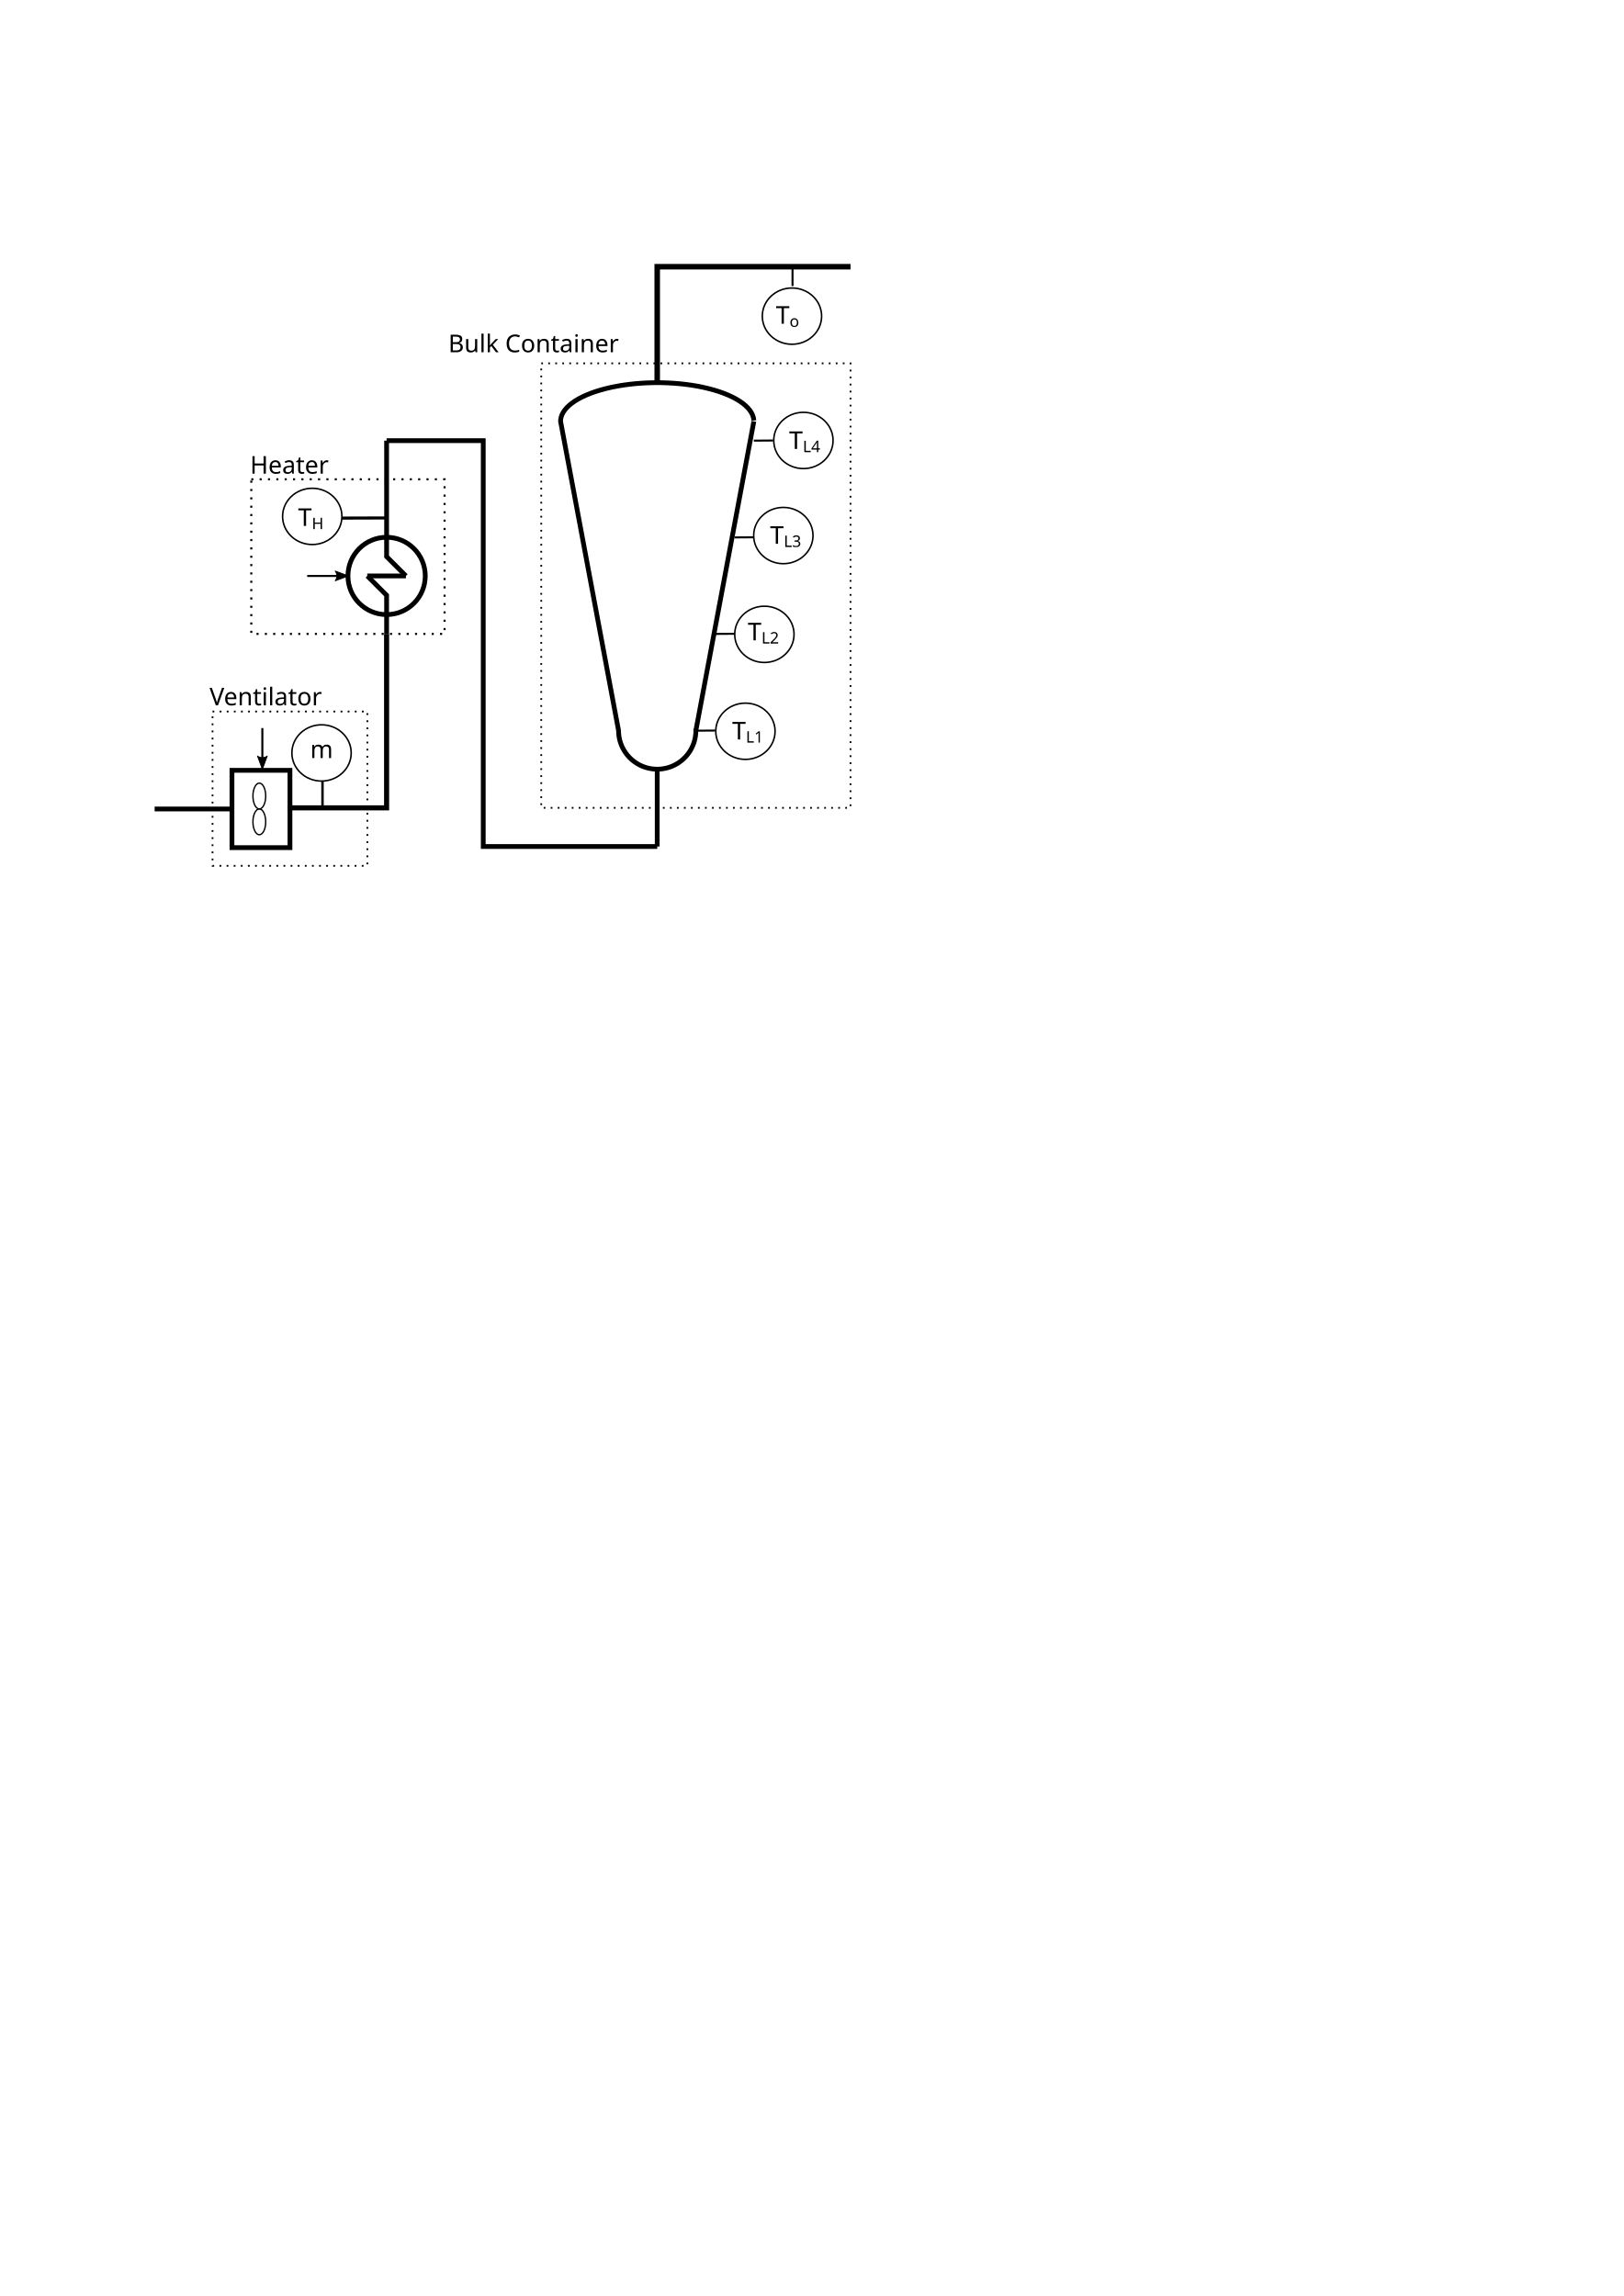
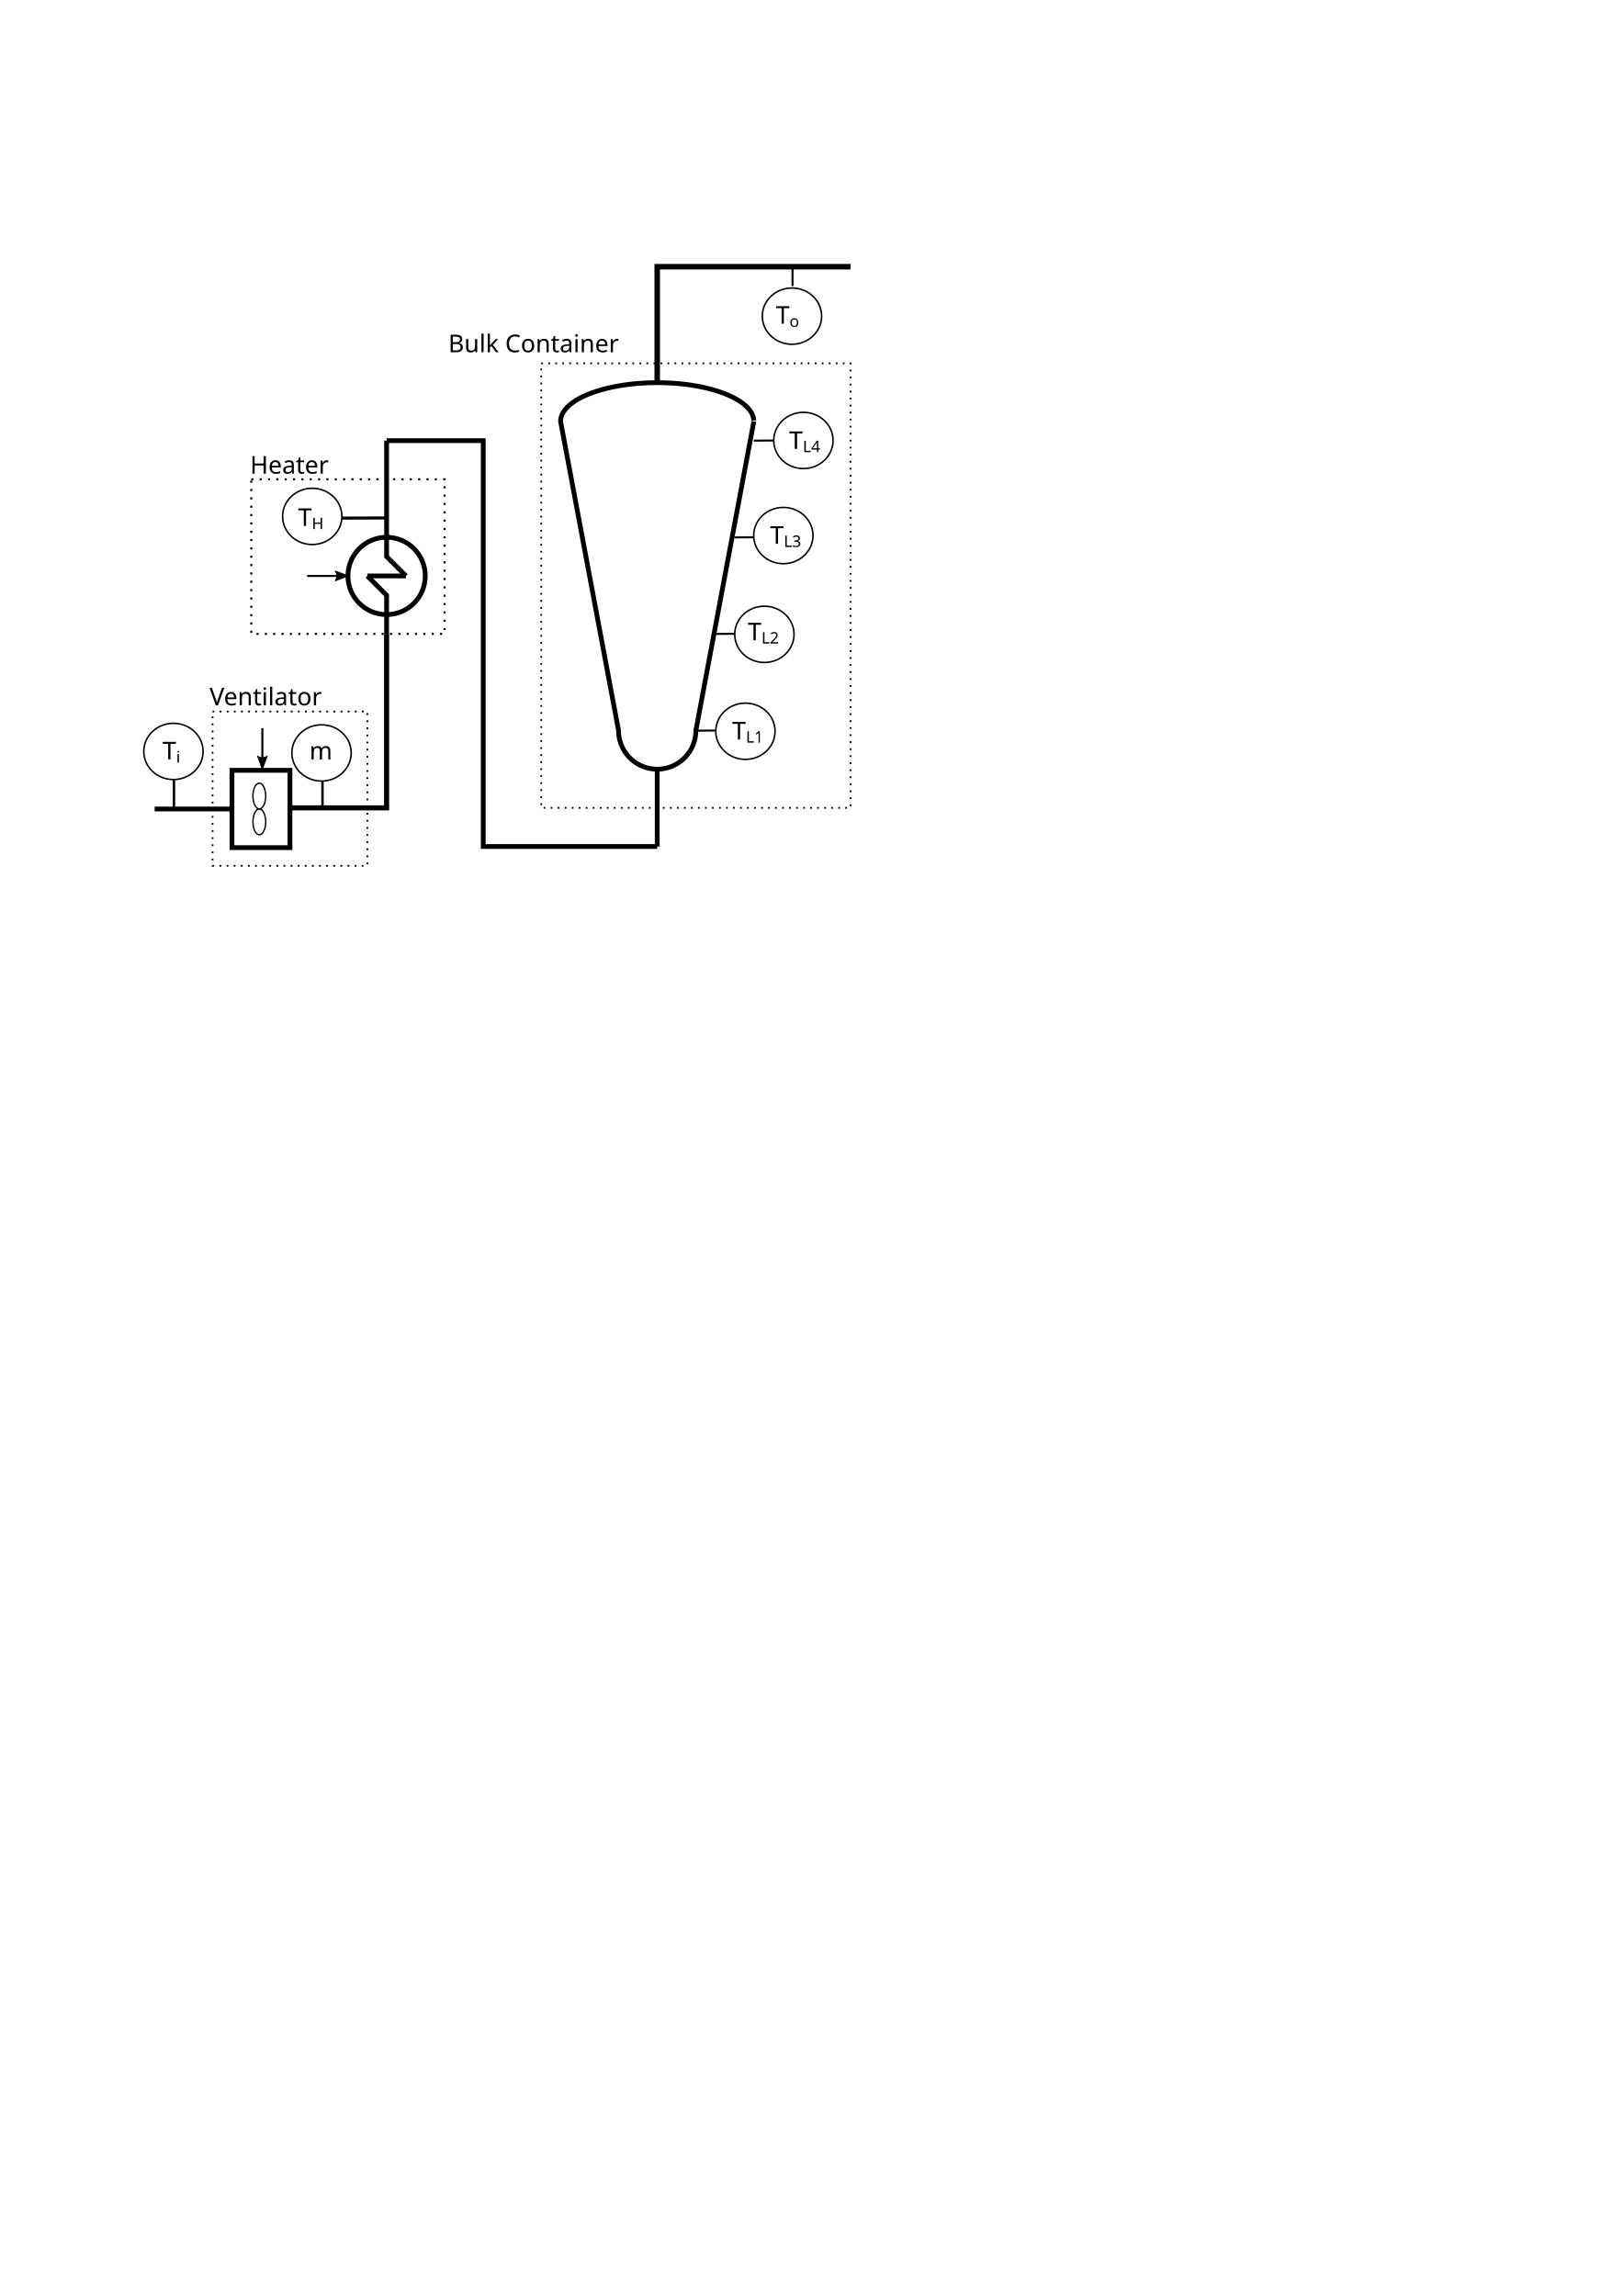
<svg xmlns="http://www.w3.org/2000/svg" width="210mm" height="297mm" viewBox="0 0 210 297" version="1.1" id="svg8">
  <defs id="defs2">
    <marker orient="auto" refY="0.0" refX="0.0" id="Arrow2Mend" style="overflow:visible;">
      <path id="path4685" style="fill-rule:evenodd;stroke-width:0.625;stroke-linejoin:round;stroke:#000000;stroke-opacity:1;fill:#000000;fill-opacity:1" d="M 8.719,4.034 L -2.207,0.016 L 8.719,-4.002 C 6.973,-1.63 6.983,1.616 8.719,4.034 z " transform="scale(0.6) rotate(180) translate(0,0)" />
    </marker>
    <marker orient="auto" refY="0.0" refX="0.0" id="Arrow2Lend" style="overflow:visible;">
      <path id="path4679" style="fill-rule:evenodd;stroke-width:0.625;stroke-linejoin:round;stroke:#000000;stroke-opacity:1;fill:#000000;fill-opacity:1" d="M 8.719,4.034 L -2.207,0.016 L 8.719,-4.002 C 6.973,-1.63 6.983,1.616 8.719,4.034 z " transform="scale(1.1) rotate(180) translate(1,0)" />
    </marker>
    <marker orient="auto" refY="0.0" refX="0.0" id="Arrow1Lend" style="overflow:visible;">
      <path id="path4661" d="M 0.0,0.0 L 5.0,-5.0 L -12.5,0.0 L 5.0,5.0 L 0.0,0.0 z " style="fill-rule:evenodd;stroke:#000000;stroke-width:1pt;stroke-opacity:1;fill:#000000;fill-opacity:1" transform="scale(0.8) rotate(180) translate(12.5,0)" />
    </marker>
    <marker orient="auto" refY="0" refX="0" id="Arrow2Mend-9" style="overflow:visible">
      <path id="path4685-4" style="fill:#000000;fill-opacity:1;fill-rule:evenodd;stroke:#000000;stroke-width:0.625;stroke-linejoin:round;stroke-opacity:1" d="M 8.719,4.034 -2.207,0.016 8.719,-4.002 c -1.745,2.372 -1.735,5.617 -6e-7,8.035 z" transform="scale(-0.6)" />
    </marker>
  </defs>
  <g id="layer1" style="display:inline" />
  <g id="layer2" style="display:inline">
    <rect style="fill:none;fill-opacity:0.169;stroke:#000000;stroke-width:0.617;stroke-miterlimit:4;stroke-dasharray:none;stroke-opacity:1" id="rect4617" width="7.5" height="10" x="30" y="99.646" />
    <ellipse style="fill:none;fill-opacity:0.169;stroke:#000000;stroke-width:0.176;stroke-opacity:1" id="path4629" cx="33.539" cy="102.97" rx="0.827" ry="1.67" />
    <ellipse style="fill:none;fill-opacity:0.169;stroke:#000000;stroke-width:0.176;stroke-opacity:1" id="path4631" cx="33.539" cy="106.31" rx="0.827" ry="1.67" />
    <circle style="display:inline;fill:none;fill-opacity:0.169;stroke:#000000;stroke-width:0.617;stroke-opacity:1;stroke-miterlimit:4;stroke-dasharray:none" id="path4611-4" cx="50" cy="74.5" r="5" />
    <path style="fill:none;stroke:#000000;stroke-width:0.617;stroke-linecap:butt;stroke-linejoin:miter;stroke-opacity:1;stroke-miterlimit:4;stroke-dasharray:none" d="M 50,67 V 72 l 2.5,2.5" id="path4650" />
    <path style="fill:none;stroke:#000000;stroke-width:0.617;stroke-linecap:butt;stroke-linejoin:miter;stroke-opacity:1;stroke-miterlimit:4;stroke-dasharray:none" d="m 52.5,74.5 h -5" id="path4652" />
    <path style="fill:none;stroke:#000000;stroke-width:0.617;stroke-linecap:butt;stroke-linejoin:miter;stroke-opacity:1;stroke-miterlimit:4;stroke-dasharray:none" d="M 47.5,74.5 50,77 v 5" id="path4654" />
    <path style="fill:none;stroke:#000000;stroke-width:0.265;stroke-linecap:butt;stroke-linejoin:miter;stroke-miterlimit:4;stroke-dasharray:none;stroke-opacity:1;marker-end:url(#Arrow2Mend)" d="m 39.733,74.5 h 5" id="path4656" />
    <path style="fill:none;stroke:#000000;stroke-width:0.617;stroke-linecap:butt;stroke-linejoin:miter;stroke-miterlimit:4;stroke-dasharray:none;stroke-opacity:1" d="M 20,104.646 H 30" id="path5106" />
    <path style="fill:none;stroke:#000000;stroke-width:0.655;stroke-linecap:butt;stroke-linejoin:miter;stroke-miterlimit:4;stroke-dasharray:none;stroke-opacity:1" d="M 37.5,104.5 H 50 V 82" id="path5108" />
    <path style="fill:none;stroke:#000000;stroke-width:0.617;stroke-linecap:butt;stroke-linejoin:miter;stroke-miterlimit:4;stroke-dasharray:none;stroke-opacity:1" d="M 50,67 V 57" id="path5110" />
    <ellipse style="display:inline;fill:none;fill-opacity:0.169;stroke:#000000;stroke-width:0.198;stroke-opacity:1" id="path4611-42" cx="41.586" cy="97.396" rx="3.836" ry="3.639" />
    <path style="fill:none;stroke:#000000;stroke-width:0.315px;stroke-linecap:butt;stroke-linejoin:miter;stroke-opacity:1" d="m 41.71,101.033 v 3.613" id="path5120" />
    <path style="fill:none;stroke:#000000;stroke-width:0.713;stroke-linecap:butt;stroke-linejoin:miter;stroke-miterlimit:4;stroke-dasharray:none;stroke-opacity:1" d="M 85,49.5 V 34.5 H 110" id="path5124" />
    <ellipse style="display:inline;fill:none;fill-opacity:0.169;stroke:#000000;stroke-width:0.198;stroke-opacity:1" id="path4611-42-3" cx="103.908" cy="56.976" rx="3.836" ry="3.639" />
    <ellipse style="display:inline;fill:none;fill-opacity:0.169;stroke:#000000;stroke-width:0.198;stroke-opacity:1" id="path4611-42-5" cx="101.313" cy="69.276" rx="3.836" ry="3.639" />
    <ellipse style="display:inline;fill:none;fill-opacity:0.169;stroke:#000000;stroke-width:0.198;stroke-opacity:1" id="path4611-42-7" cx="98.86" cy="82.056" rx="3.836" ry="3.639" />
    <ellipse style="display:inline;fill:none;fill-opacity:0.169;stroke:#000000;stroke-width:0.198;stroke-opacity:1" id="path4611-42-70" cx="96.408" cy="94.592" rx="3.836" ry="3.639" />
    <ellipse style="display:inline;fill:none;fill-opacity:0.169;stroke:#000000;stroke-width:0.198;stroke-opacity:1" id="path4611-42-3-3" cx="102.428" cy="40.894" rx="3.836" ry="3.639" />
    <text xml:space="preserve" style="font-style:normal;font-weight:normal;font-size:3.175px;line-height:1.25;font-family:sans-serif;letter-spacing:0px;word-spacing:0px;fill:#000000;fill-opacity:1;stroke:none;stroke-width:0.265" x="100.352" y="41.873" id="text5186">
      <tspan id="tspan5184" x="100.352" y="41.873" style="stroke-width:0.265">T<tspan style="font-size:65%;baseline-shift:sub" id="tspan1094">o</tspan>
      </tspan>
    </text>
    <text xml:space="preserve" style="font-style:normal;font-weight:normal;font-size:3.175px;line-height:1.25;font-family:sans-serif;letter-spacing:0px;word-spacing:0px;fill:#000000;fill-opacity:1;stroke:none;stroke-width:0.265" x="94.694" y="95.65" id="text5208">
      <tspan id="tspan5206" x="94.694" y="95.65" style="stroke-width:0.265">T<tspan style="font-size:65%;baseline-shift:sub" id="tspan982">L1</tspan>
      </tspan>
    </text>
    <text xml:space="preserve" style="font-style:normal;font-weight:normal;font-size:3.175px;line-height:1.25;font-family:sans-serif;letter-spacing:0px;word-spacing:0px;fill:#000000;fill-opacity:1;stroke:none;stroke-width:0.265" x="96.713" y="82.831" id="text5212">
      <tspan id="tspan5210" x="96.713" y="82.831" style="stroke-width:0.265">T<tspan style="font-size:65%;baseline-shift:sub" id="tspan980">L2</tspan>
      </tspan>
    </text>
    <text xml:space="preserve" style="font-style:normal;font-weight:normal;font-size:3.175px;line-height:1.25;font-family:sans-serif;letter-spacing:0px;word-spacing:0px;fill:#000000;fill-opacity:1;stroke:none;stroke-width:0.265" x="99.599" y="70.341" id="text5216">
      <tspan id="tspan5214" x="99.599" y="70.341" style="stroke-width:0.265">T<tspan style="font-size:65%;baseline-shift:sub" id="tspan978">L3</tspan>
      </tspan>
    </text>
    <text xml:space="preserve" style="font-style:normal;font-weight:normal;font-size:3.175px;line-height:1.25;font-family:sans-serif;letter-spacing:0px;word-spacing:0px;fill:#000000;fill-opacity:1;stroke:none;stroke-width:0.265" x="102.06" y="58.073" id="text5220">
      <tspan id="tspan5218" x="102.06" y="58.073" style="stroke-width:0.265">T<tspan style="font-size:65%;baseline-shift:sub" id="tspan976">L4</tspan>
      </tspan>
    </text>
-     <text xml:space="preserve" style="font-style:normal;font-weight:normal;font-size:3.175px;line-height:1.25;font-family:sans-serif;letter-spacing:0px;word-spacing:0px;fill:#000000;fill-opacity:1;stroke:none;stroke-width:0.265" x="40.116" y="98.053" id="text5224">
-       <tspan id="tspan5222" x="40.116" y="98.053" style="stroke-width:0.265">m</tspan>
+     <text xml:space="preserve" style="font-style:normal;font-weight:normal;font-size:3.175px;line-height:1.25;font-family:sans-serif;letter-spacing:0px;word-spacing:0px;fill:#000000;fill-opacity:1;stroke:none;stroke-width:0.265" x="40.022" y="98.242" id="text5224">
+       <tspan id="tspan5222" x="40.022" y="98.242" style="stroke-width:0.265">m</tspan>
    </text>
    <ellipse style="display:inline;fill:none;fill-opacity:0.169;stroke:#000000;stroke-width:0.198;stroke-opacity:1" id="path4611-42-3-3-0" cx="40.384" cy="66.8" rx="3.836" ry="3.639" />
    <text xml:space="preserve" style="font-style:normal;font-weight:normal;font-size:3.175px;line-height:1.25;font-family:sans-serif;letter-spacing:0px;word-spacing:0px;display:inline;fill:#000000;fill-opacity:1;stroke:none;stroke-width:0.265" x="38.553" y="68.03" id="text5186-8">
      <tspan id="tspan5184-0" x="38.553" y="68.03" style="stroke-width:0.265">T<tspan style="font-size:65%;baseline-shift:sub" id="tspan972">H</tspan>
      </tspan>
    </text>
    <path style="display:inline;fill:none;stroke:#000000;stroke-width:0.398px;stroke-linecap:butt;stroke-linejoin:miter;stroke-opacity:1" d="M 44.213,67.019 50,67" id="path5120-2" />
    <path style="display:inline;fill:none;stroke:#000000;stroke-width:0.262px;stroke-linecap:butt;stroke-linejoin:miter;stroke-opacity:1" d="M 97.5,57 100,56.981" id="path5120-2-3" />
    <path style="display:inline;fill:none;stroke:#000000;stroke-width:0.262px;stroke-linecap:butt;stroke-linejoin:miter;stroke-opacity:1" d="M 95,69.519 97.5,69.5" id="path5120-2-3-9" />
    <path style="display:inline;fill:none;stroke:#000000;stroke-width:0.262px;stroke-linecap:butt;stroke-linejoin:miter;stroke-opacity:1" d="m 92.5,82 2.5,-0.019" id="path5120-2-3-6" />
    <path style="display:inline;fill:none;stroke:#000000;stroke-width:0.262px;stroke-linecap:butt;stroke-linejoin:miter;stroke-opacity:1" d="M 90,94.519 92.5,94.5" id="path5120-2-3-5" />
    <rect style="fill:none;fill-opacity:0.169;stroke:#000000;stroke-width:0.227;stroke-miterlimit:4;stroke-dasharray:0.227, 0.68;stroke-dashoffset:0;stroke-opacity:1" id="rect966" width="40" height="57.5" x="70" y="47" />
    <rect style="opacity:1;vector-effect:none;fill:none;fill-opacity:0.169;fill-rule:evenodd;stroke:#000000;stroke-width:0.27;stroke-linecap:butt;stroke-linejoin:miter;stroke-miterlimit:4;stroke-dasharray:0.27,0.809;stroke-dashoffset:0;stroke-opacity:1" id="rect968" width="25" height="20" x="32.5" y="62" />
    <rect style="opacity:1;vector-effect:none;fill:none;fill-opacity:0.169;fill-rule:evenodd;stroke:#000000;stroke-width:0.23;stroke-linecap:butt;stroke-linejoin:miter;stroke-miterlimit:4;stroke-dasharray:0.23, 0.69;stroke-dashoffset:0;stroke-opacity:1" id="rect970" width="20.024" height="19.961" x="27.488" y="92.039" />
    <path style="display:inline;fill:none;stroke:#000000;stroke-width:0.265;stroke-linecap:butt;stroke-linejoin:miter;stroke-miterlimit:4;stroke-dasharray:none;stroke-opacity:1;marker-end:url(#Arrow2Mend-9)" d="m 33.931,94.178 v 5" id="path4656-5" />
    <text xml:space="preserve" style="font-style:normal;font-weight:normal;font-size:3.175px;line-height:1.25;font-family:sans-serif;letter-spacing:0px;word-spacing:0px;fill:#000000;fill-opacity:1;stroke:none;stroke-width:0.265" x="32.34" y="61.268" id="text1007">
      <tspan id="tspan1005" x="32.34" y="61.268" style="stroke-width:0.265">Heater</tspan>
    </text>
    <text xml:space="preserve" style="font-style:normal;font-weight:normal;font-size:3.175px;line-height:1.25;font-family:sans-serif;letter-spacing:0px;word-spacing:0px;display:inline;fill:#000000;fill-opacity:1;stroke:none;stroke-width:0.265" x="27.102" y="91.237" id="text1007-7">
      <tspan id="tspan1005-7" x="27.102" y="91.237" style="stroke-width:0.265">Ventilator</tspan>
    </text>
    <text xml:space="preserve" style="font-style:normal;font-weight:normal;font-size:3.175px;line-height:1.25;font-family:sans-serif;letter-spacing:0px;word-spacing:0px;display:inline;fill:#000000;fill-opacity:1;stroke:none;stroke-width:0.265" x="57.971" y="45.56" id="text1007-1">
      <tspan id="tspan1005-72" x="57.971" y="45.56" style="stroke-width:0.265">Bulk Container</tspan>
    </text>
    <path id="path1066" style="fill:none;fill-opacity:0.169;stroke:#000000;stroke-width:0.617;stroke-miterlimit:4;stroke-dasharray:none;stroke-dashoffset:0;stroke-opacity:1" d="m 89.993,94.232 a 5,5 0 0 1 -2.351,4.513 5,5 0 0 1 -5.088,0.116 5,5 0 0 1 -2.554,-4.402 M 72.506,54.66 a 12.5,5 0 0 1 5.936,-4.416 12.5,5 0 0 1 12.53,-0.136 12.5,5 0 0 1 6.525,4.281 M 97.5,54.5 90,94.5 M 72.5,54.5 80,94.5" />
    <path style="fill:none;stroke:#000000;stroke-width:0.617;stroke-linecap:butt;stroke-linejoin:miter;stroke-opacity:1;stroke-miterlimit:4;stroke-dasharray:none" d="M 50,57 H 62.5 V 109.5 L 85,109.5" id="path1090" />
    <path style="fill:none;stroke:#000000;stroke-width:0.617;stroke-linecap:butt;stroke-linejoin:miter;stroke-opacity:1;stroke-miterlimit:4;stroke-dasharray:none" d="M 85,99.5 V 109.5" id="path1092" />
    <path style="display:inline;fill:none;stroke:#000000;stroke-width:0.262px;stroke-linecap:butt;stroke-linejoin:miter;stroke-opacity:1" d="M 102.5,34.5 V 37" id="path5120-8" />
+     <ellipse style="display:inline;fill:none;fill-opacity:0.169;stroke:#000000;stroke-width:0.198;stroke-opacity:1" id="path4611-42-3-3-9" cx="22.432" cy="97.202" rx="3.836" ry="3.639" />
+     <text xml:space="preserve" style="font-style:normal;font-weight:normal;font-size:3.175px;line-height:1.25;font-family:sans-serif;letter-spacing:0px;word-spacing:0px;display:inline;fill:#000000;fill-opacity:1;stroke:none;stroke-width:0.265" x="21.017" y="98.229" id="text5186-0">
+       <tspan id="tspan5184-5" x="21.017" y="98.229" style="stroke-width:0.265">T<tspan style="font-size:2.064px;baseline-shift:sub;stroke-width:0.265" id="tspan1094-2">i</tspan>
+       </tspan>
+     </text>
+     <path style="display:inline;fill:none;stroke:#000000;stroke-width:0.315px;stroke-linecap:butt;stroke-linejoin:miter;stroke-opacity:1" d="M 22.5,100.887 V 104.5" id="path5120-1" />
  </g>
</svg>
